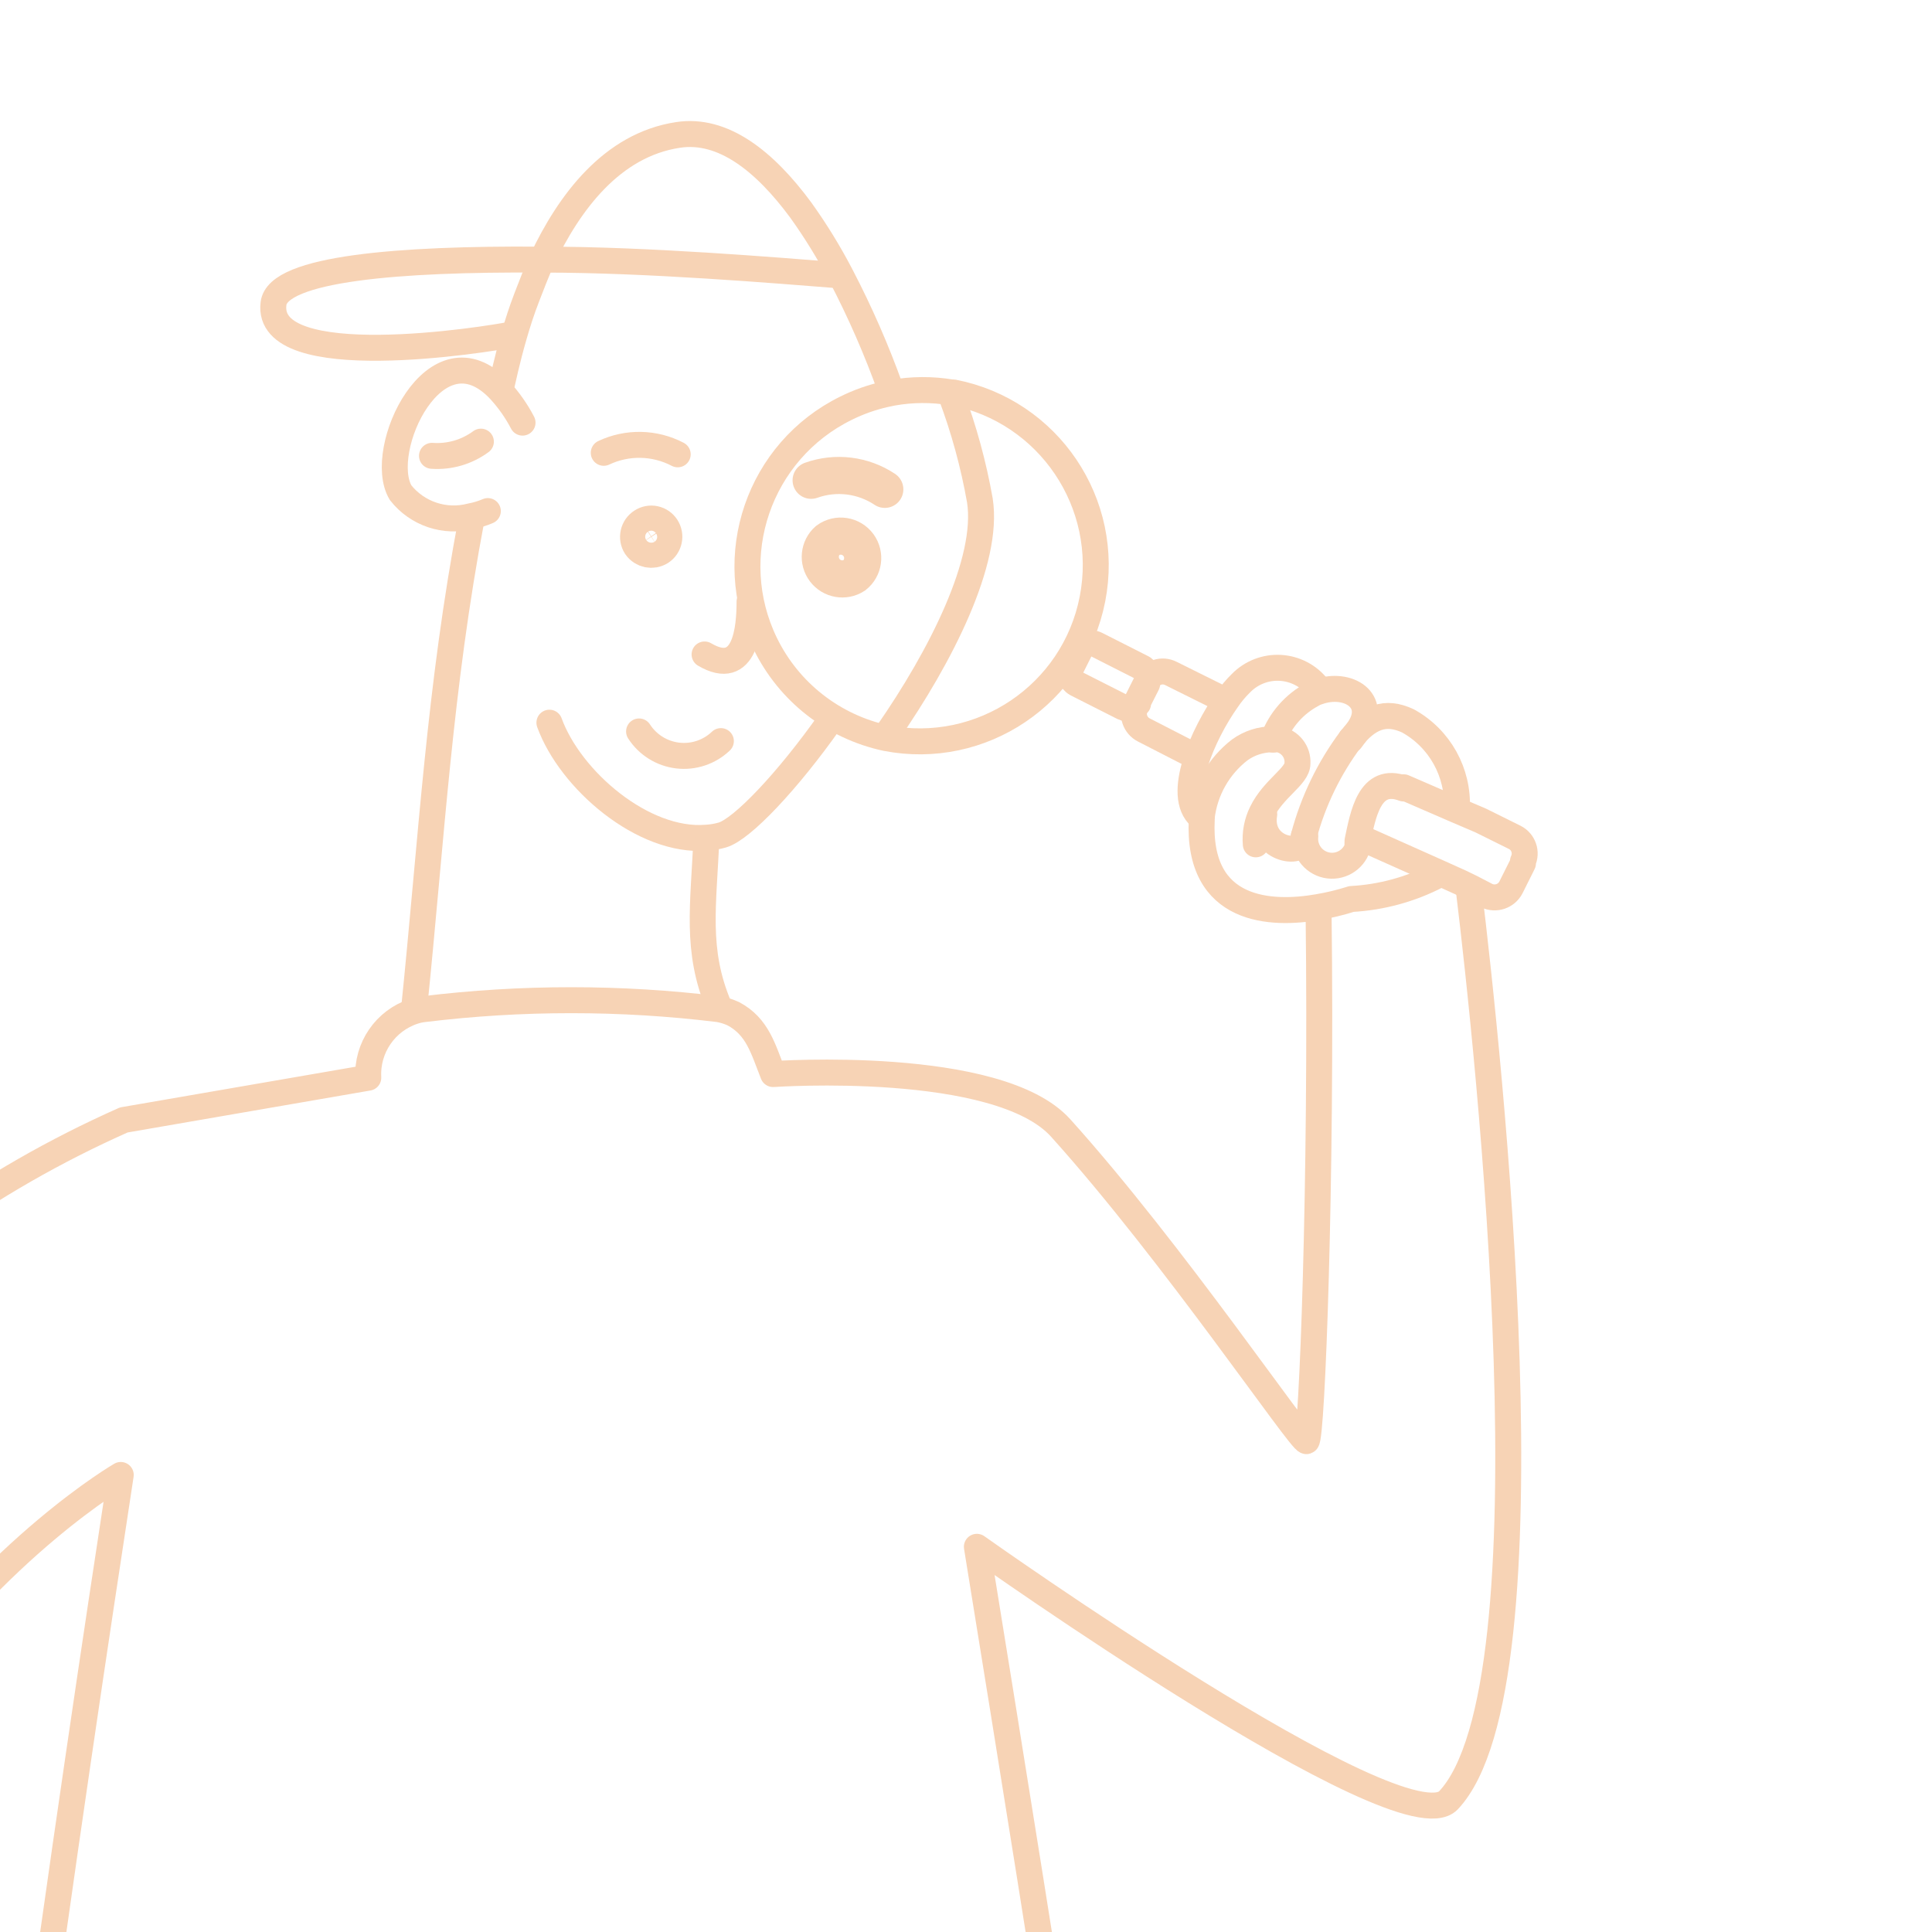
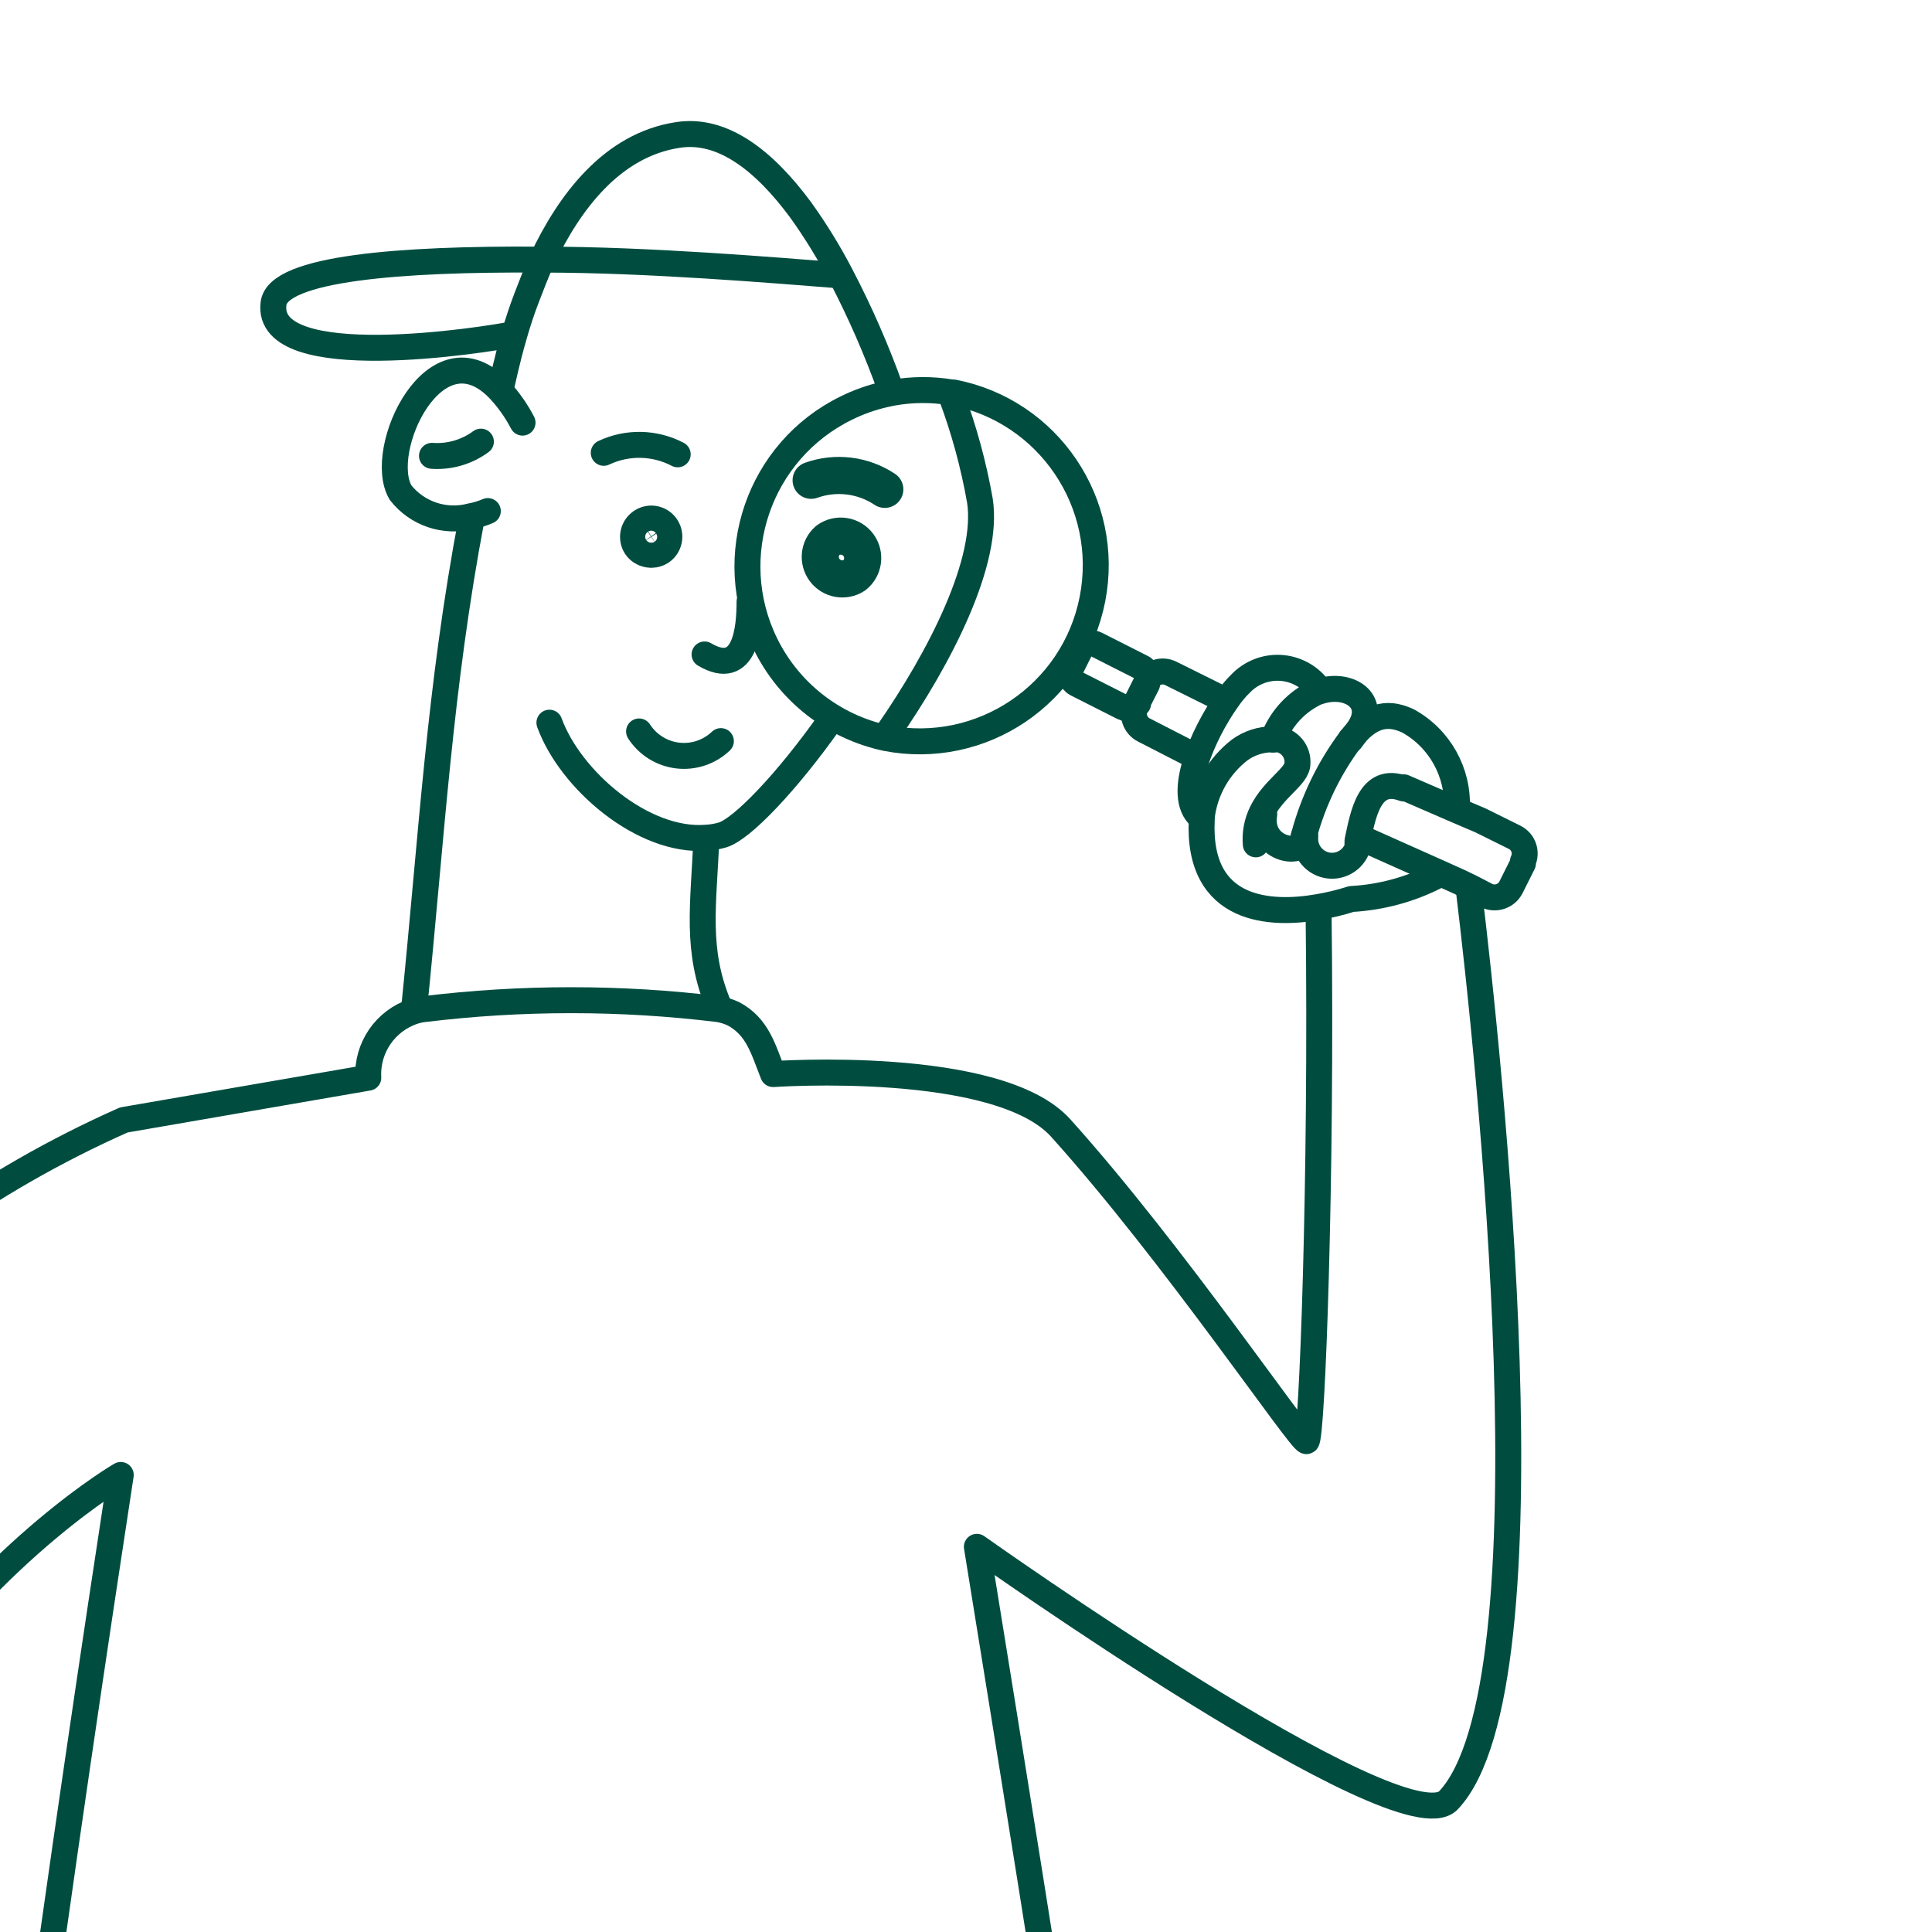
<svg xmlns="http://www.w3.org/2000/svg" id="Layer_1" data-name="Layer 1" viewBox="74 16 64 64">
  <defs>
    <style>
- .cls-1,.cls-2,.cls-3,.cls-4{fill:none;stroke:#F7D3B5;}.cls-1,.cls-2,.cls-4{stroke-linecap:round;}.cls-1{stroke-linejoin:round;}.cls-1,.cls-2,.cls-3{stroke-width:0.86px;}.cls-2,.cls-3,.cls-4{stroke-miterlimit:10;}.cls-4{stroke-width:1.23px;}
+ .cls-1,.cls-2,.cls-3,.cls-4{fill:none;stroke:#004D40;}.cls-1,.cls-2,.cls-4{stroke-linecap:round;}.cls-1{stroke-linejoin:round;}.cls-1,.cls-2,.cls-3{stroke-width:0.86px;}.cls-2,.cls-3,.cls-4{stroke-miterlimit:10;}.cls-4{stroke-width:1.23px;}
</style>
  </defs>
  <path class="cls-4" d="M102.44,34.06a.73.73,0,0,1-.14,1,.73.73,0,0,1-.88-1.16A.73.73,0,0,1,102.44,34.06Z" />
  <path class="cls-4" d="M95.92,33.55a.42.42,0,0,1-.12.58.43.43,0,0,1-.58-.12.42.42,0,0,1,.13-.58A.41.41,0,0,1,95.92,33.55Z" />
  <path class="cls-2" d="M98.83,35.93c0,.87-.13,2.55-1.49,1.75" />
  <path class="cls-2" d="M101.5,39.88c-1.41,2-2.92,3.59-3.57,3.78a2.35,2.35,0,0,1-.53.09c-2.09.17-4.51-1.91-5.2-3.81" />
  <path class="cls-2" d="M105.51,29.1a19.68,19.68,0,0,1,.95,3.48c.31,2-1.29,5.16-3.07,7.72" />
  <path class="cls-2" d="M90.6,28.83c.05-.19.18-.86.44-1.75.11-.38.24-.79.41-1.23s.31-.81.5-1.23c.9-1.91,2.32-3.82,4.51-4.15,1.49-.23,2.87.87,4.06,2.48a17.84,17.84,0,0,1,1.34,2.18v0a29.92,29.92,0,0,1,1.64,3.75" />
  <path class="cls-3" d="M87.71,49.49h0c.59-5.75.84-10.66,1.92-16.35" />
  <path class="cls-3" d="M97.4,43.75c-.09,2.24-.37,3.72.42,5.59" />
  <path class="cls-2" d="M91.31,30a5,5,0,0,0-.76-1.08c-2.12-2.25-4.11,2-3.28,3.4a2.24,2.24,0,0,0,2.33.78h0a2.64,2.64,0,0,0,.56-.17" />
  <path class="cls-3" d="M91.13,27.06l-.07,0h0c-1,.21-8.29,1.35-8-1,.13-1.18,4.25-1.49,8.78-1.46H92c3.45,0,7.63.35,9.92.53h0" />
  <path class="cls-4" d="M103.31,32.21a2.74,2.74,0,0,0-2.44-.3" />
  <path class="cls-2" d="M89.93,30.63a2.44,2.44,0,0,1-1.62.47" />
  <path class="cls-1" d="M105.52,29h.06a5.83,5.83,0,1,1-2.23,11.45h0a5.8,5.8,0,0,1-4-3.13,5.84,5.84,0,0,1,2.68-7.8,5.76,5.76,0,0,1,1.3-.46l.24-.05A5.73,5.73,0,0,1,105.52,29Z" />
  <path class="cls-2" d="M96.45,31.05A2.75,2.75,0,0,0,94,31" />
  <path class="cls-2" d="M95.17,40.23a1.77,1.77,0,0,0,2.71.32" />
  <path class="cls-1" d="M113.76,43.06c-.82-.71.09-2.75.89-3.88a3.49,3.49,0,0,1,.46-.55,1.69,1.69,0,0,1,2.54.14" />
  <path class="cls-1" d="M117.19,43.7a.5.5,0,0,0,0,.12c-.07.58-1.5.3-1.31-.85" />
  <path class="cls-1" d="M118.75,40.48a9.4,9.4,0,0,0-1.56,3.22" />
  <path class="cls-1" d="M116.17,40.5A2.78,2.78,0,0,1,117.48,39a.71.71,0,0,1,.18-.08c1-.36,2,.3,1.34,1.25l-.25.34" />
  <path class="cls-1" d="M120.5,42.12c-1.14-.43-1.35.89-1.53,1.73a2.25,2.25,0,0,0,0,.22.89.89,0,0,1-1.73-.37h0" />
  <path class="cls-1" d="M118.75,40.48h0c.58-.73,1.14-.95,1.89-.6a3.14,3.14,0,0,1,1.62,2.91" />
  <path class="cls-1" d="M113.37,40.94l-1.48-.76a.6.6,0,0,1-.27-.79l0-.08.37-.74,0,0a.59.59,0,0,1,.8-.26l1.65.82" />
  <path class="cls-1" d="M120.41,42.08l.09,0,1.73.75.82.35,1.13.56a.6.6,0,0,1,.27.79l0,.07-.4.8a.61.61,0,0,1-.8.27l-.52-.27-.35-.17-.71-.32-2.44-1.09" />
  <path class="cls-1" d="M112,38.57l0,.09-.3.59a.21.21,0,0,1,0,.06.4.4,0,0,1-.5.12l-1.54-.78a.41.41,0,0,1-.17-.54l.29-.58a.4.4,0,0,1,.54-.18l1.54.78A.39.39,0,0,1,112,38.57Z" />
  <path class="cls-1" d="M121.62,45a7,7,0,0,1-2.85.78,8,8,0,0,1-1.12.27c-1.5.26-4,.21-3.84-2.91a.22.22,0,0,0,0-.08,3.3,3.3,0,0,1,1.26-2.22,1.86,1.86,0,0,1,1.09-.35l.18,0a.76.76,0,0,1,.64.8c0,.43-.79.82-1.18,1.62a2,2,0,0,0-.2,1.06" />
  <path class="cls-1" d="M117.68,46.24c.11,8.86-.22,17.45-.4,17.5s-4.42-6.24-8.14-10.37c-2.07-2.31-9.53-1.79-9.53-1.79-.33-.83-.51-1.57-1.32-2a2,2,0,0,0-.48-.15,40.35,40.35,0,0,0-9.78,0,1.65,1.65,0,0,0-.32.07,2.19,2.19,0,0,0-1.51,2.2l-8.1,1.4c-18.24,8.1-25.27,29.16-19.55,46.09l.56-.14c1.55-.37,5.79-1.42,5.74-1.85C61.83,74.22,78,64.86,78,64.86v0c-1.51,9.86-5,33.3-5.1,40.56l37.52-.26h1.74c-.25-3.82-5.8-37.92-5.8-37.92s14.08,10,15.62,8.4c3.61-3.82,1.31-24.91.68-30.13" />
</svg>
